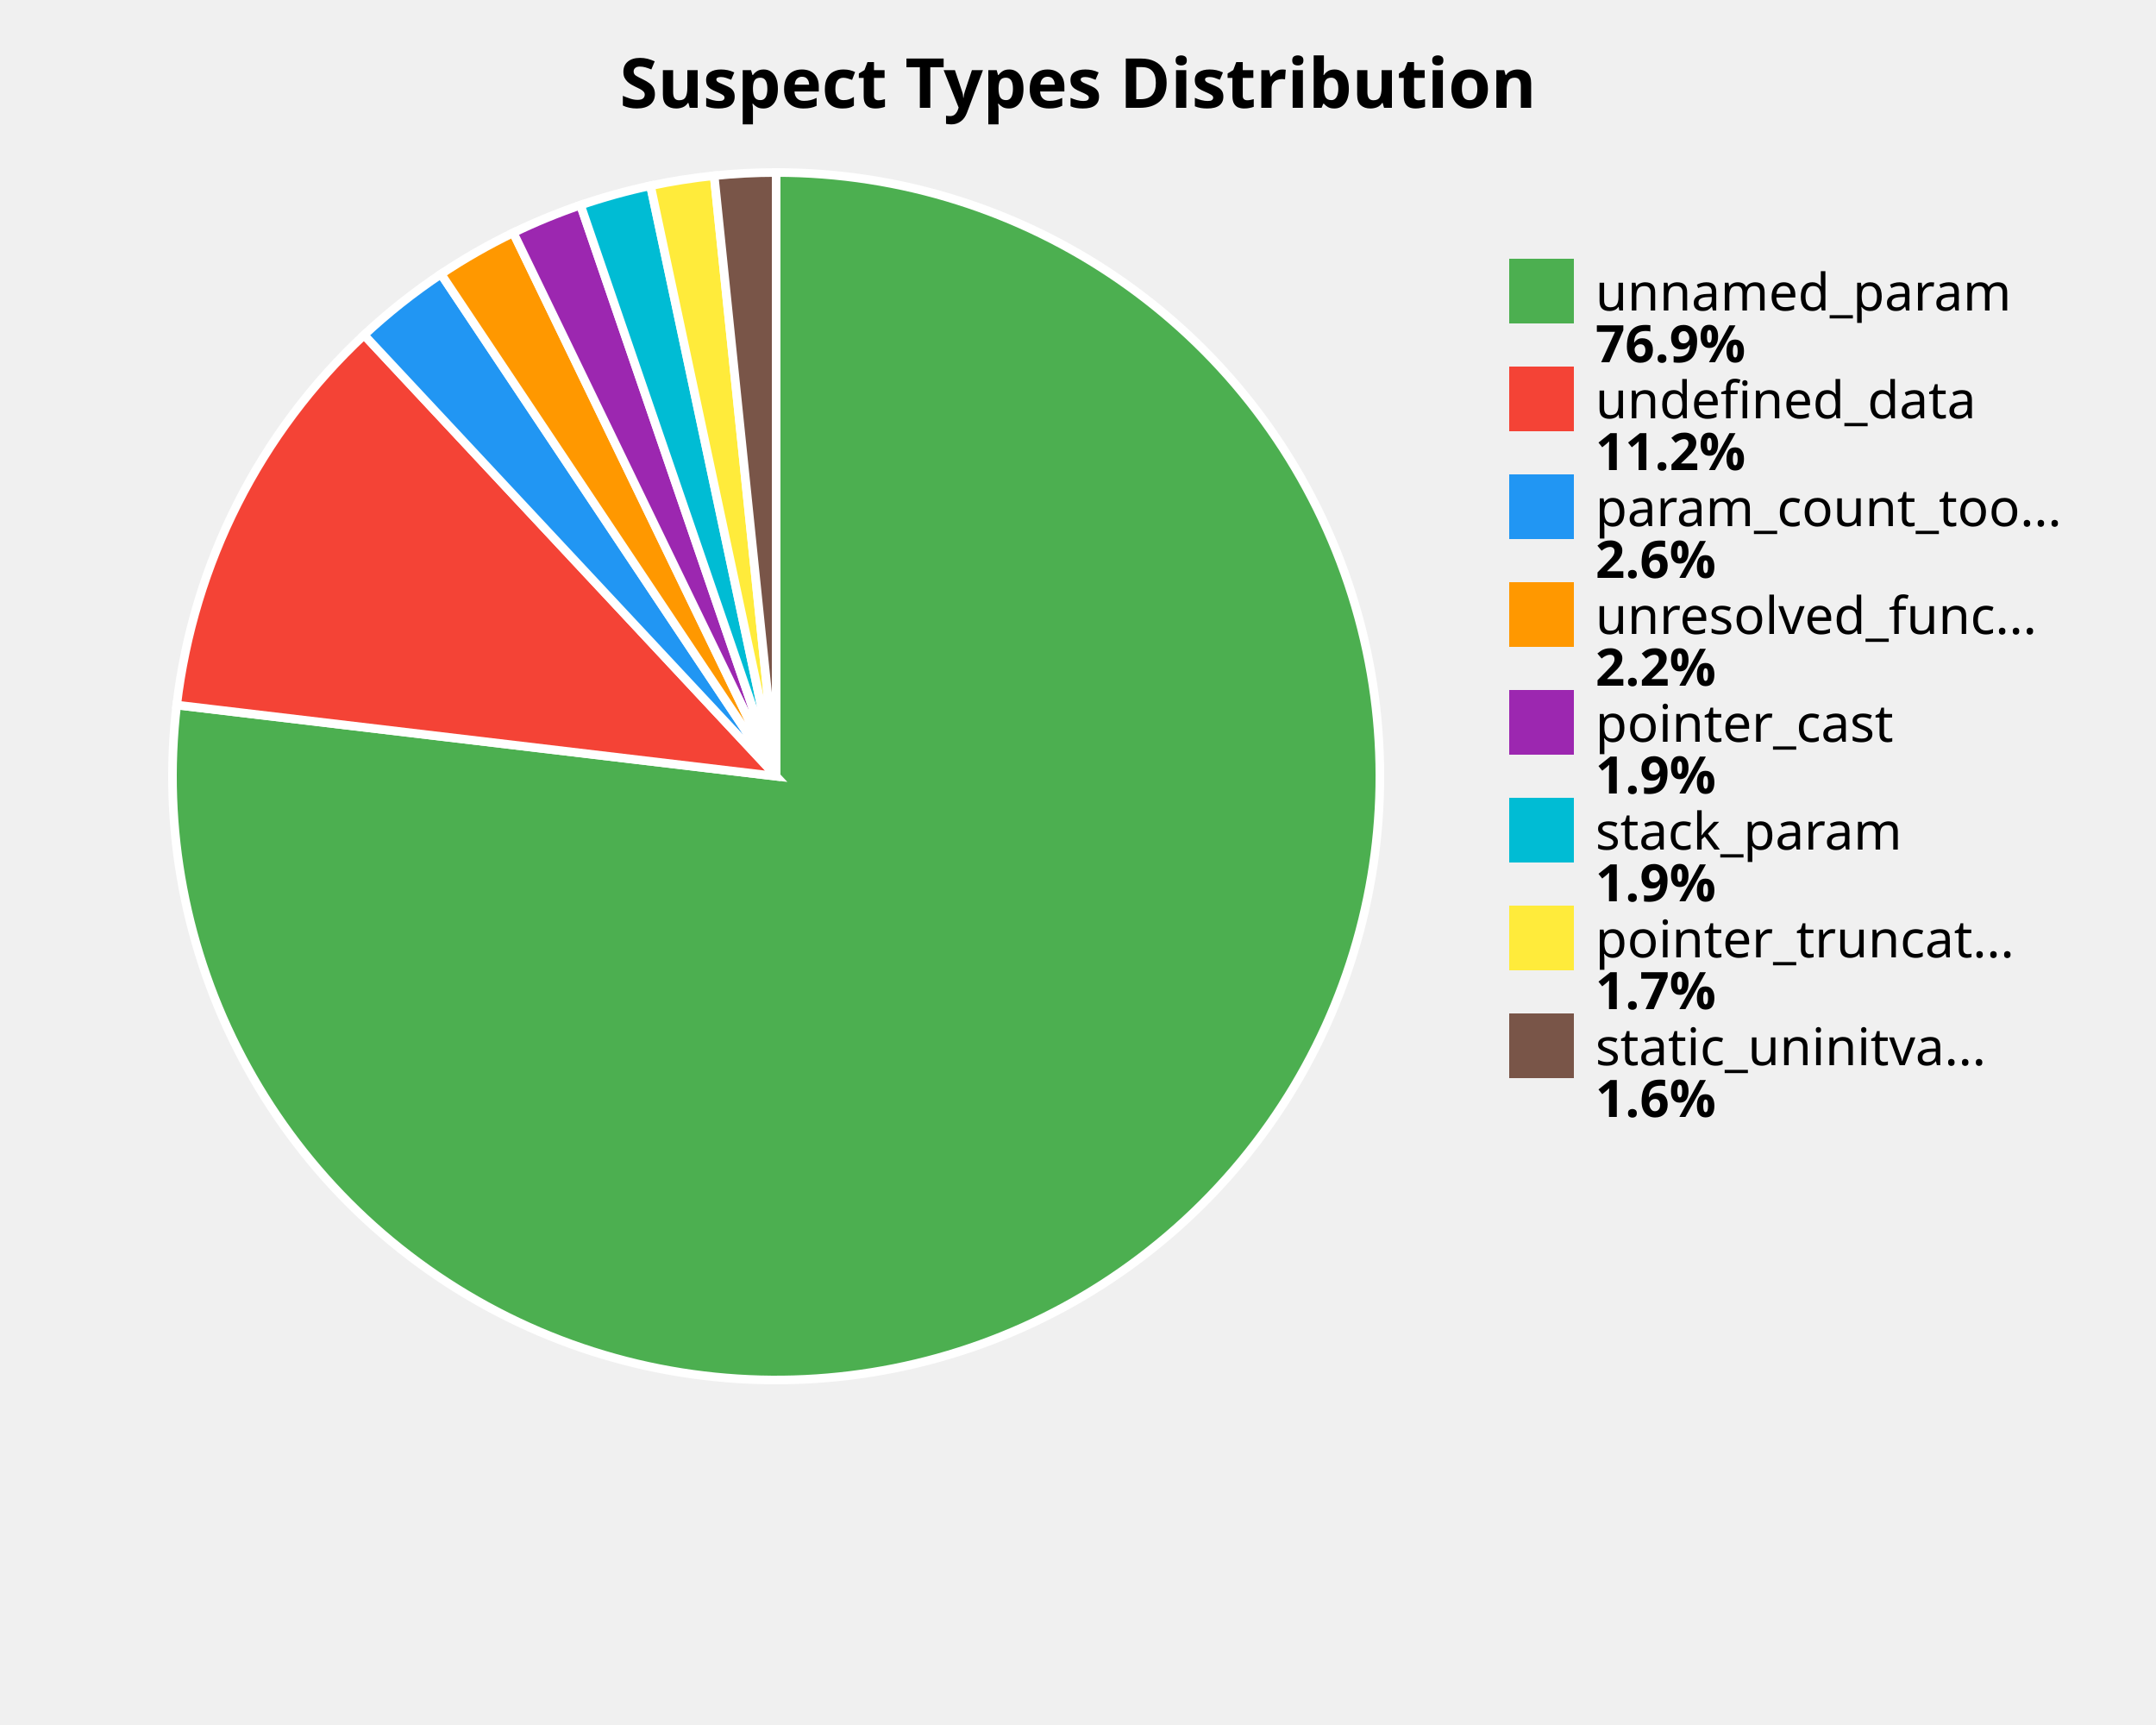
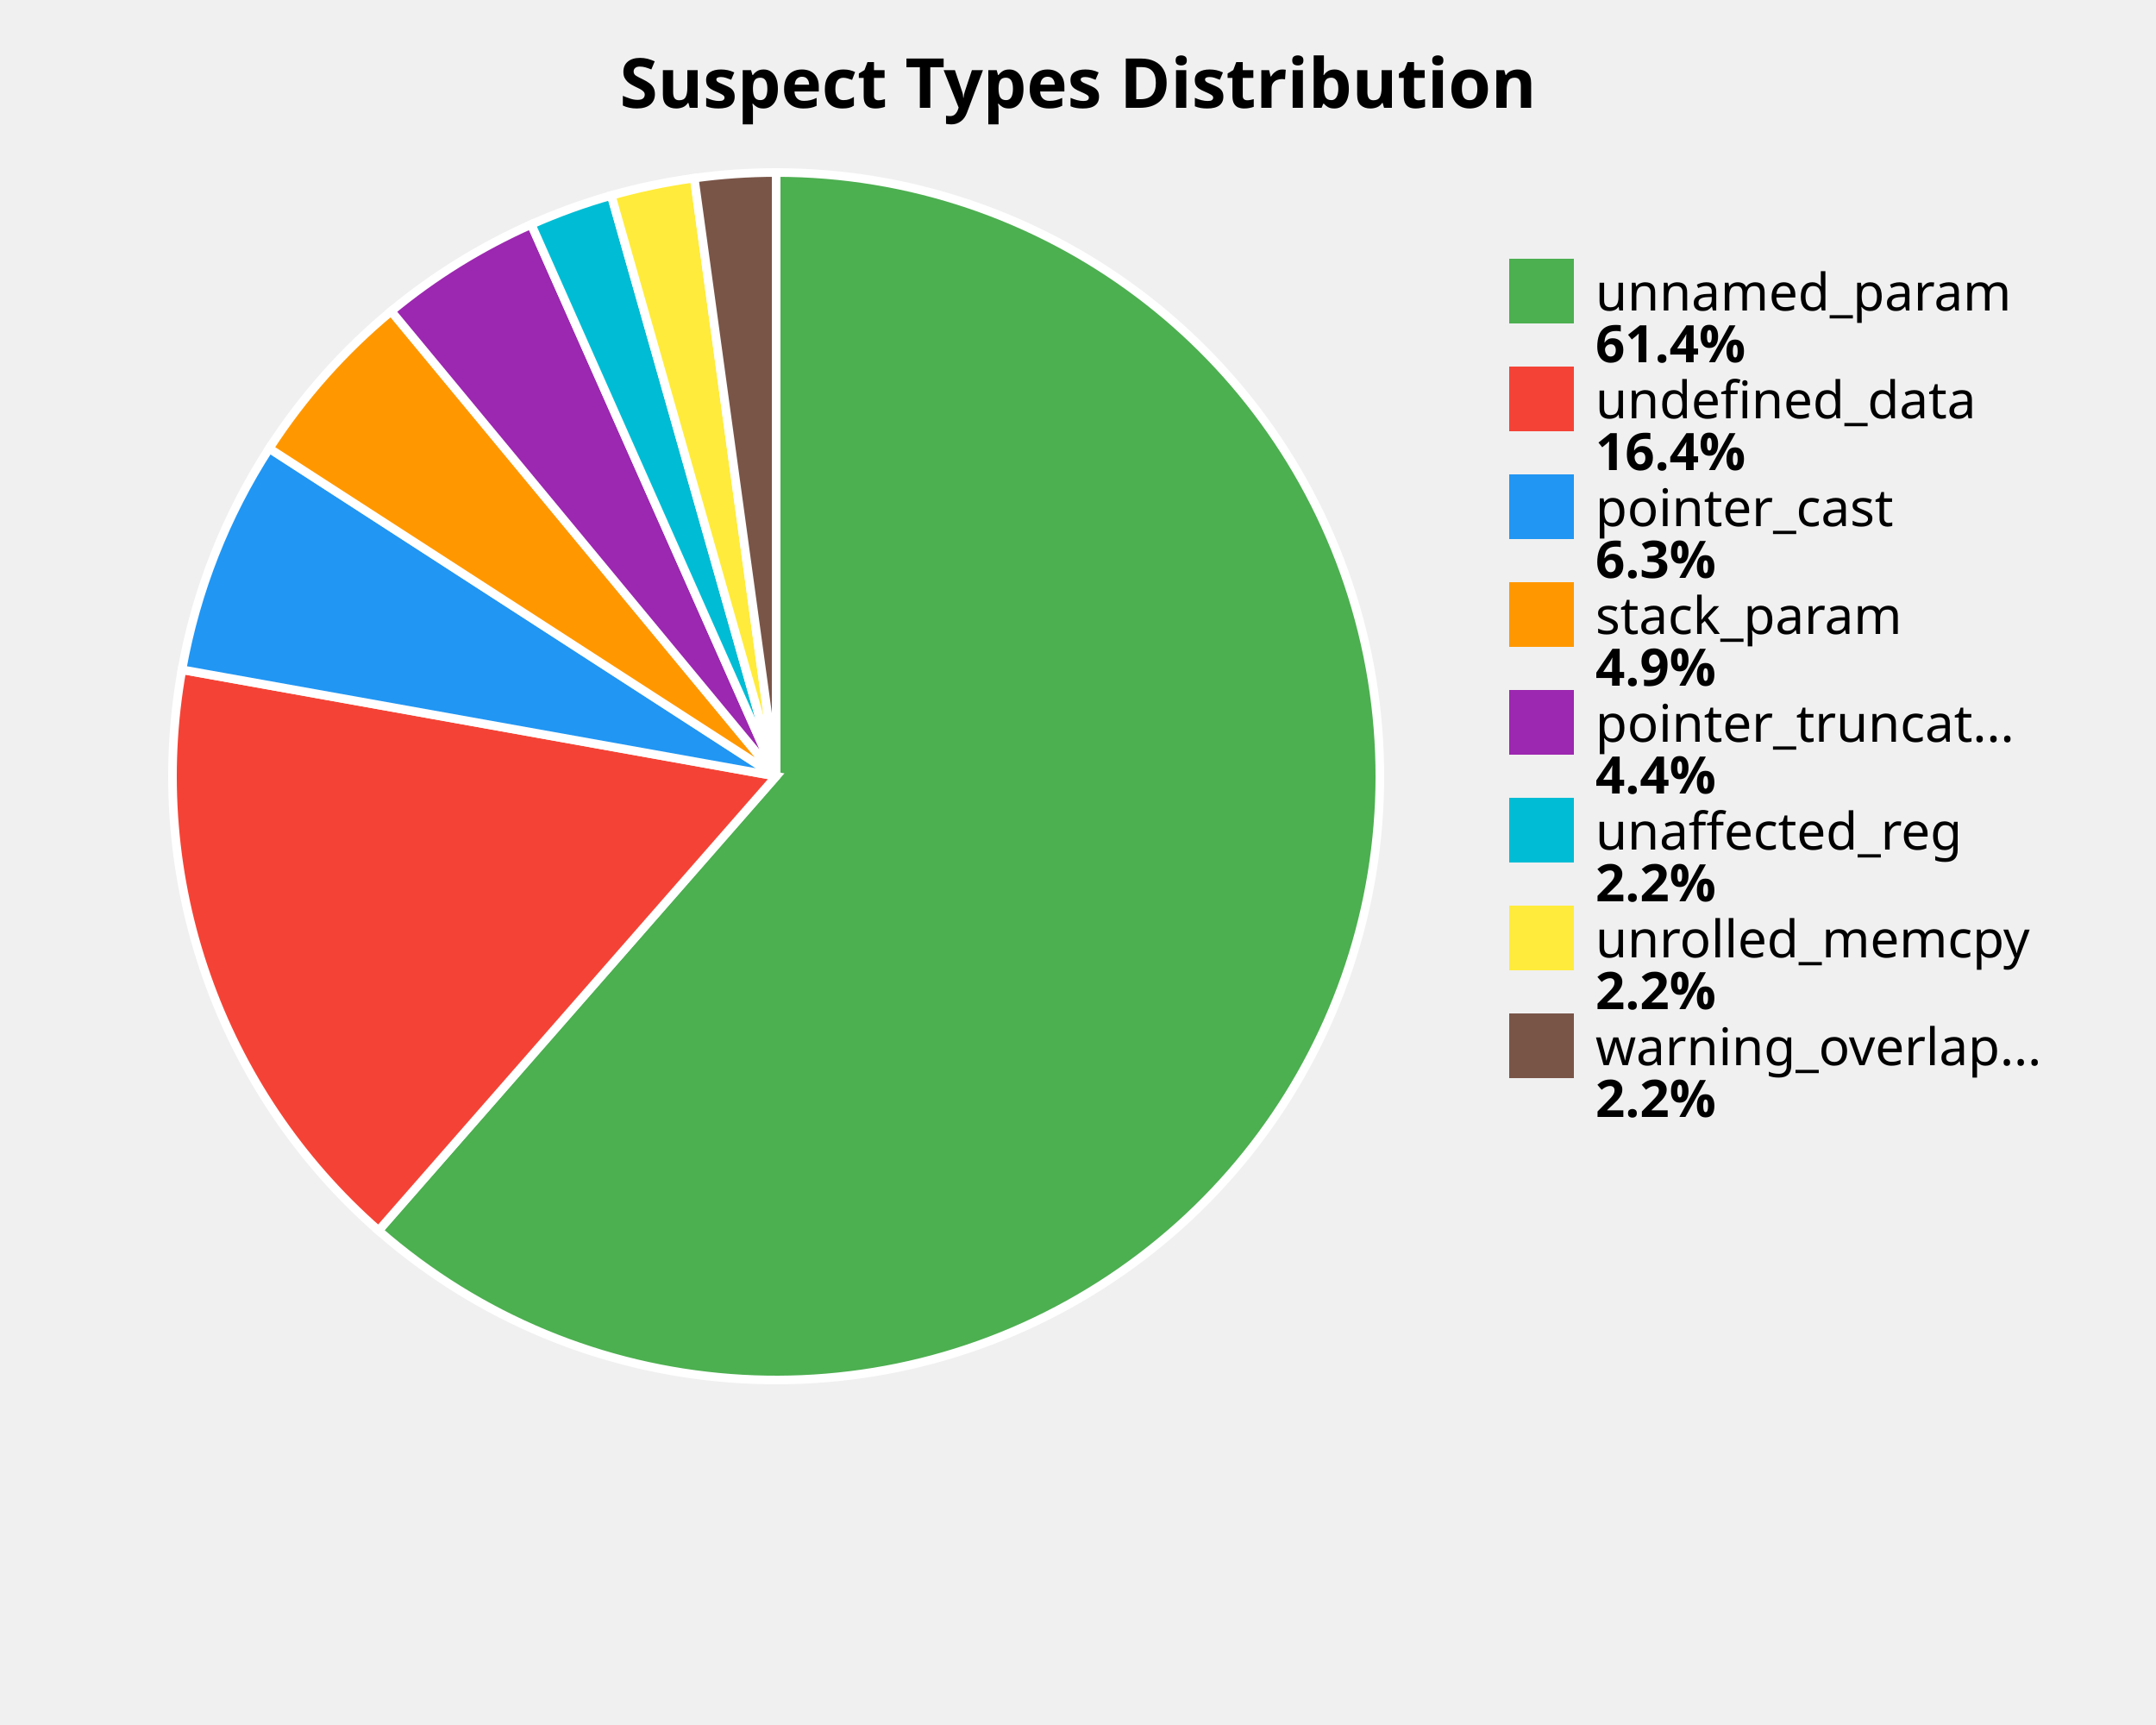
<svg xmlns="http://www.w3.org/2000/svg" width="500" height="400" viewBox="0 0 500 400">
  <style>
    .title { font: bold 16px sans-serif; }
    .label { font: 12px sans-serif; }
    .value { font: bold 12px sans-serif; }
  </style>
  <rect width="100%%" height="100%%" fill="white" />
  <text x="250" y="25" class="title" text-anchor="middle">Suspect Types Distribution</text>
-   <path d="M 180,180 L 180.00,40.00 A 140,140 0 1,1 40.98,163.49 Z" fill="#4CAF50" stroke="white" stroke-width="2" />
-   <path d="M 180,180 L 40.98,163.49 A 140,140 0 0,1 84.44,77.68 Z" fill="#F44336" stroke="white" stroke-width="2" />
-   <path d="M 180,180 L 84.44,77.68 A 140,140 0 0,1 102.28,63.55 Z" fill="#2196F3" stroke="white" stroke-width="2" />
-   <path d="M 180,180 L 102.28,63.55 A 140,140 0 0,1 119.04,53.97 Z" fill="#FF9800" stroke="white" stroke-width="2" />
-   <path d="M 180,180 L 119.04,53.97 A 140,140 0 0,1 134.63,47.56 Z" fill="#9C27B0" stroke="white" stroke-width="2" />
-   <path d="M 180,180 L 134.63,47.56 A 140,140 0 0,1 150.86,43.07 Z" fill="#00BCD4" stroke="white" stroke-width="2" />
-   <path d="M 180,180 L 150.86,43.07 A 140,140 0 0,1 165.62,40.74 Z" fill="#FFEB3B" stroke="white" stroke-width="2" />
-   <path d="M 180,180 L 165.62,40.74 A 140,140 0 0,1 180.00,40.00 Z" fill="#795548" stroke="white" stroke-width="2" />
+   <path d="M 180,180 L 180.00,40.00 A 140,140 0 1,1 87.79,285.35 Z" fill="#4CAF50" stroke="white" stroke-width="2" />
+   <path d="M 180,180 L 87.79,285.35 A 140,140 0 0,1 42.20,155.30 Z" fill="#F44336" stroke="white" stroke-width="2" />
+   <path d="M 180,180 L 42.20,155.30 A 140,140 0 0,1 62.44,103.98 Z" fill="#2196F3" stroke="white" stroke-width="2" />
+   <path d="M 180,180 L 62.44,103.98 A 140,140 0 0,1 90.72,72.16 Z" fill="#FF9800" stroke="white" stroke-width="2" />
+   <path d="M 180,180 L 90.72,72.16 A 140,140 0 0,1 123.20,52.04 Z" fill="#9C27B0" stroke="white" stroke-width="2" />
+   <path d="M 180,180 L 123.20,52.04 A 140,140 0 0,1 141.76,45.32 Z" fill="#00BCD4" stroke="white" stroke-width="2" />
+   <path d="M 180,180 L 141.76,45.32 A 140,140 0 0,1 161.00,41.30 Z" fill="#FFEB3B" stroke="white" stroke-width="2" />
+   <path d="M 180,180 L 161.00,41.30 A 140,140 0 0,1 180.00,40.00 Z" fill="#795548" stroke="white" stroke-width="2" />
  <rect x="350" y="60" width="15" height="15" fill="#4CAF50" />
  <text x="370" y="72" class="label">unnamed_param</text>
-   <text x="370" y="84" class="value">76.9%</text>
+   <text x="370" y="84" class="value">61.4%</text>
  <rect x="350" y="85" width="15" height="15" fill="#F44336" />
  <text x="370" y="97" class="label">undefined_data</text>
-   <text x="370" y="109" class="value">11.2%</text>
+   <text x="370" y="109" class="value">16.4%</text>
  <rect x="350" y="110" width="15" height="15" fill="#2196F3" />
-   <text x="370" y="122" class="label">param_count_too...</text>
-   <text x="370" y="134" class="value">2.6%</text>
+   <text x="370" y="122" class="label">pointer_cast</text>
+   <text x="370" y="134" class="value">6.3%</text>
  <rect x="350" y="135" width="15" height="15" fill="#FF9800" />
-   <text x="370" y="147" class="label">unresolved_func...</text>
-   <text x="370" y="159" class="value">2.2%</text>
+   <text x="370" y="147" class="label">stack_param</text>
+   <text x="370" y="159" class="value">4.9%</text>
  <rect x="350" y="160" width="15" height="15" fill="#9C27B0" />
-   <text x="370" y="172" class="label">pointer_cast</text>
-   <text x="370" y="184" class="value">1.9%</text>
+   <text x="370" y="172" class="label">pointer_truncat...</text>
+   <text x="370" y="184" class="value">4.4%</text>
  <rect x="350" y="185" width="15" height="15" fill="#00BCD4" />
-   <text x="370" y="197" class="label">stack_param</text>
-   <text x="370" y="209" class="value">1.9%</text>
+   <text x="370" y="197" class="label">unaffected_reg</text>
+   <text x="370" y="209" class="value">2.2%</text>
  <rect x="350" y="210" width="15" height="15" fill="#FFEB3B" />
-   <text x="370" y="222" class="label">pointer_truncat...</text>
-   <text x="370" y="234" class="value">1.7%</text>
+   <text x="370" y="222" class="label">unrolled_memcpy</text>
+   <text x="370" y="234" class="value">2.2%</text>
  <rect x="350" y="235" width="15" height="15" fill="#795548" />
-   <text x="370" y="247" class="label">static_uninitva...</text>
-   <text x="370" y="259" class="value">1.6%</text>
+   <text x="370" y="247" class="label">warning_overlap...</text>
+   <text x="370" y="259" class="value">2.2%</text>
</svg>
